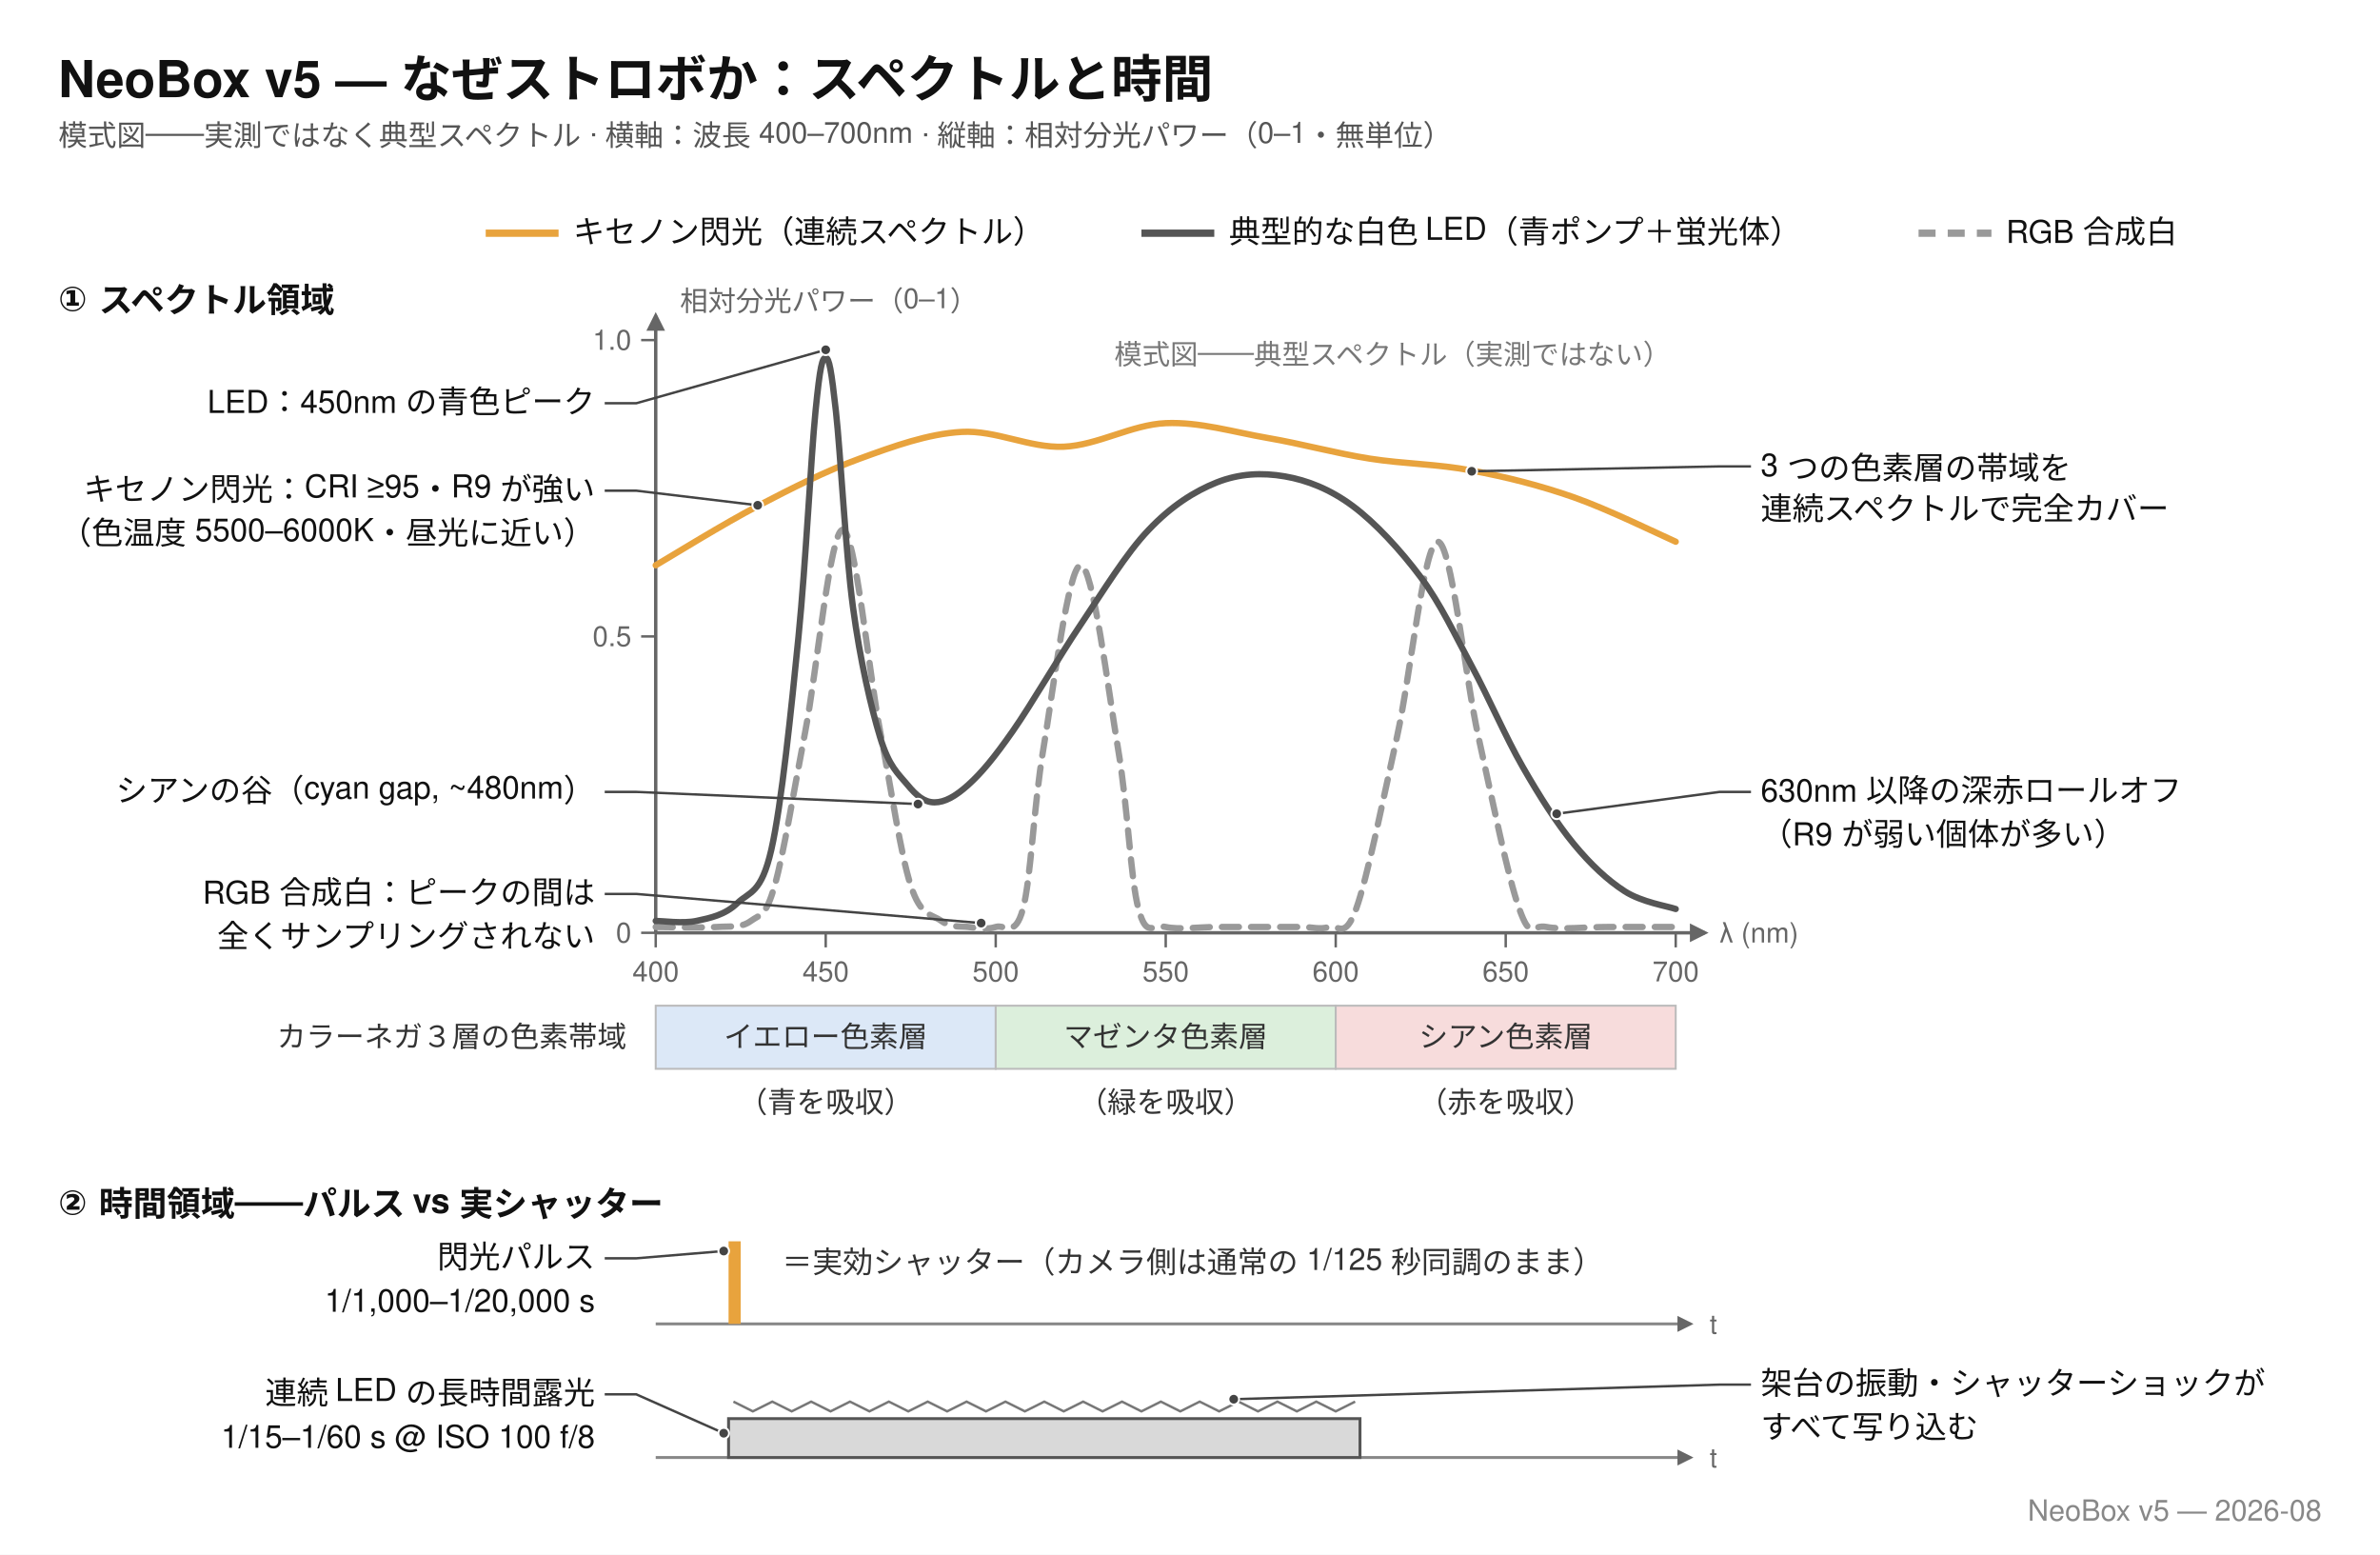
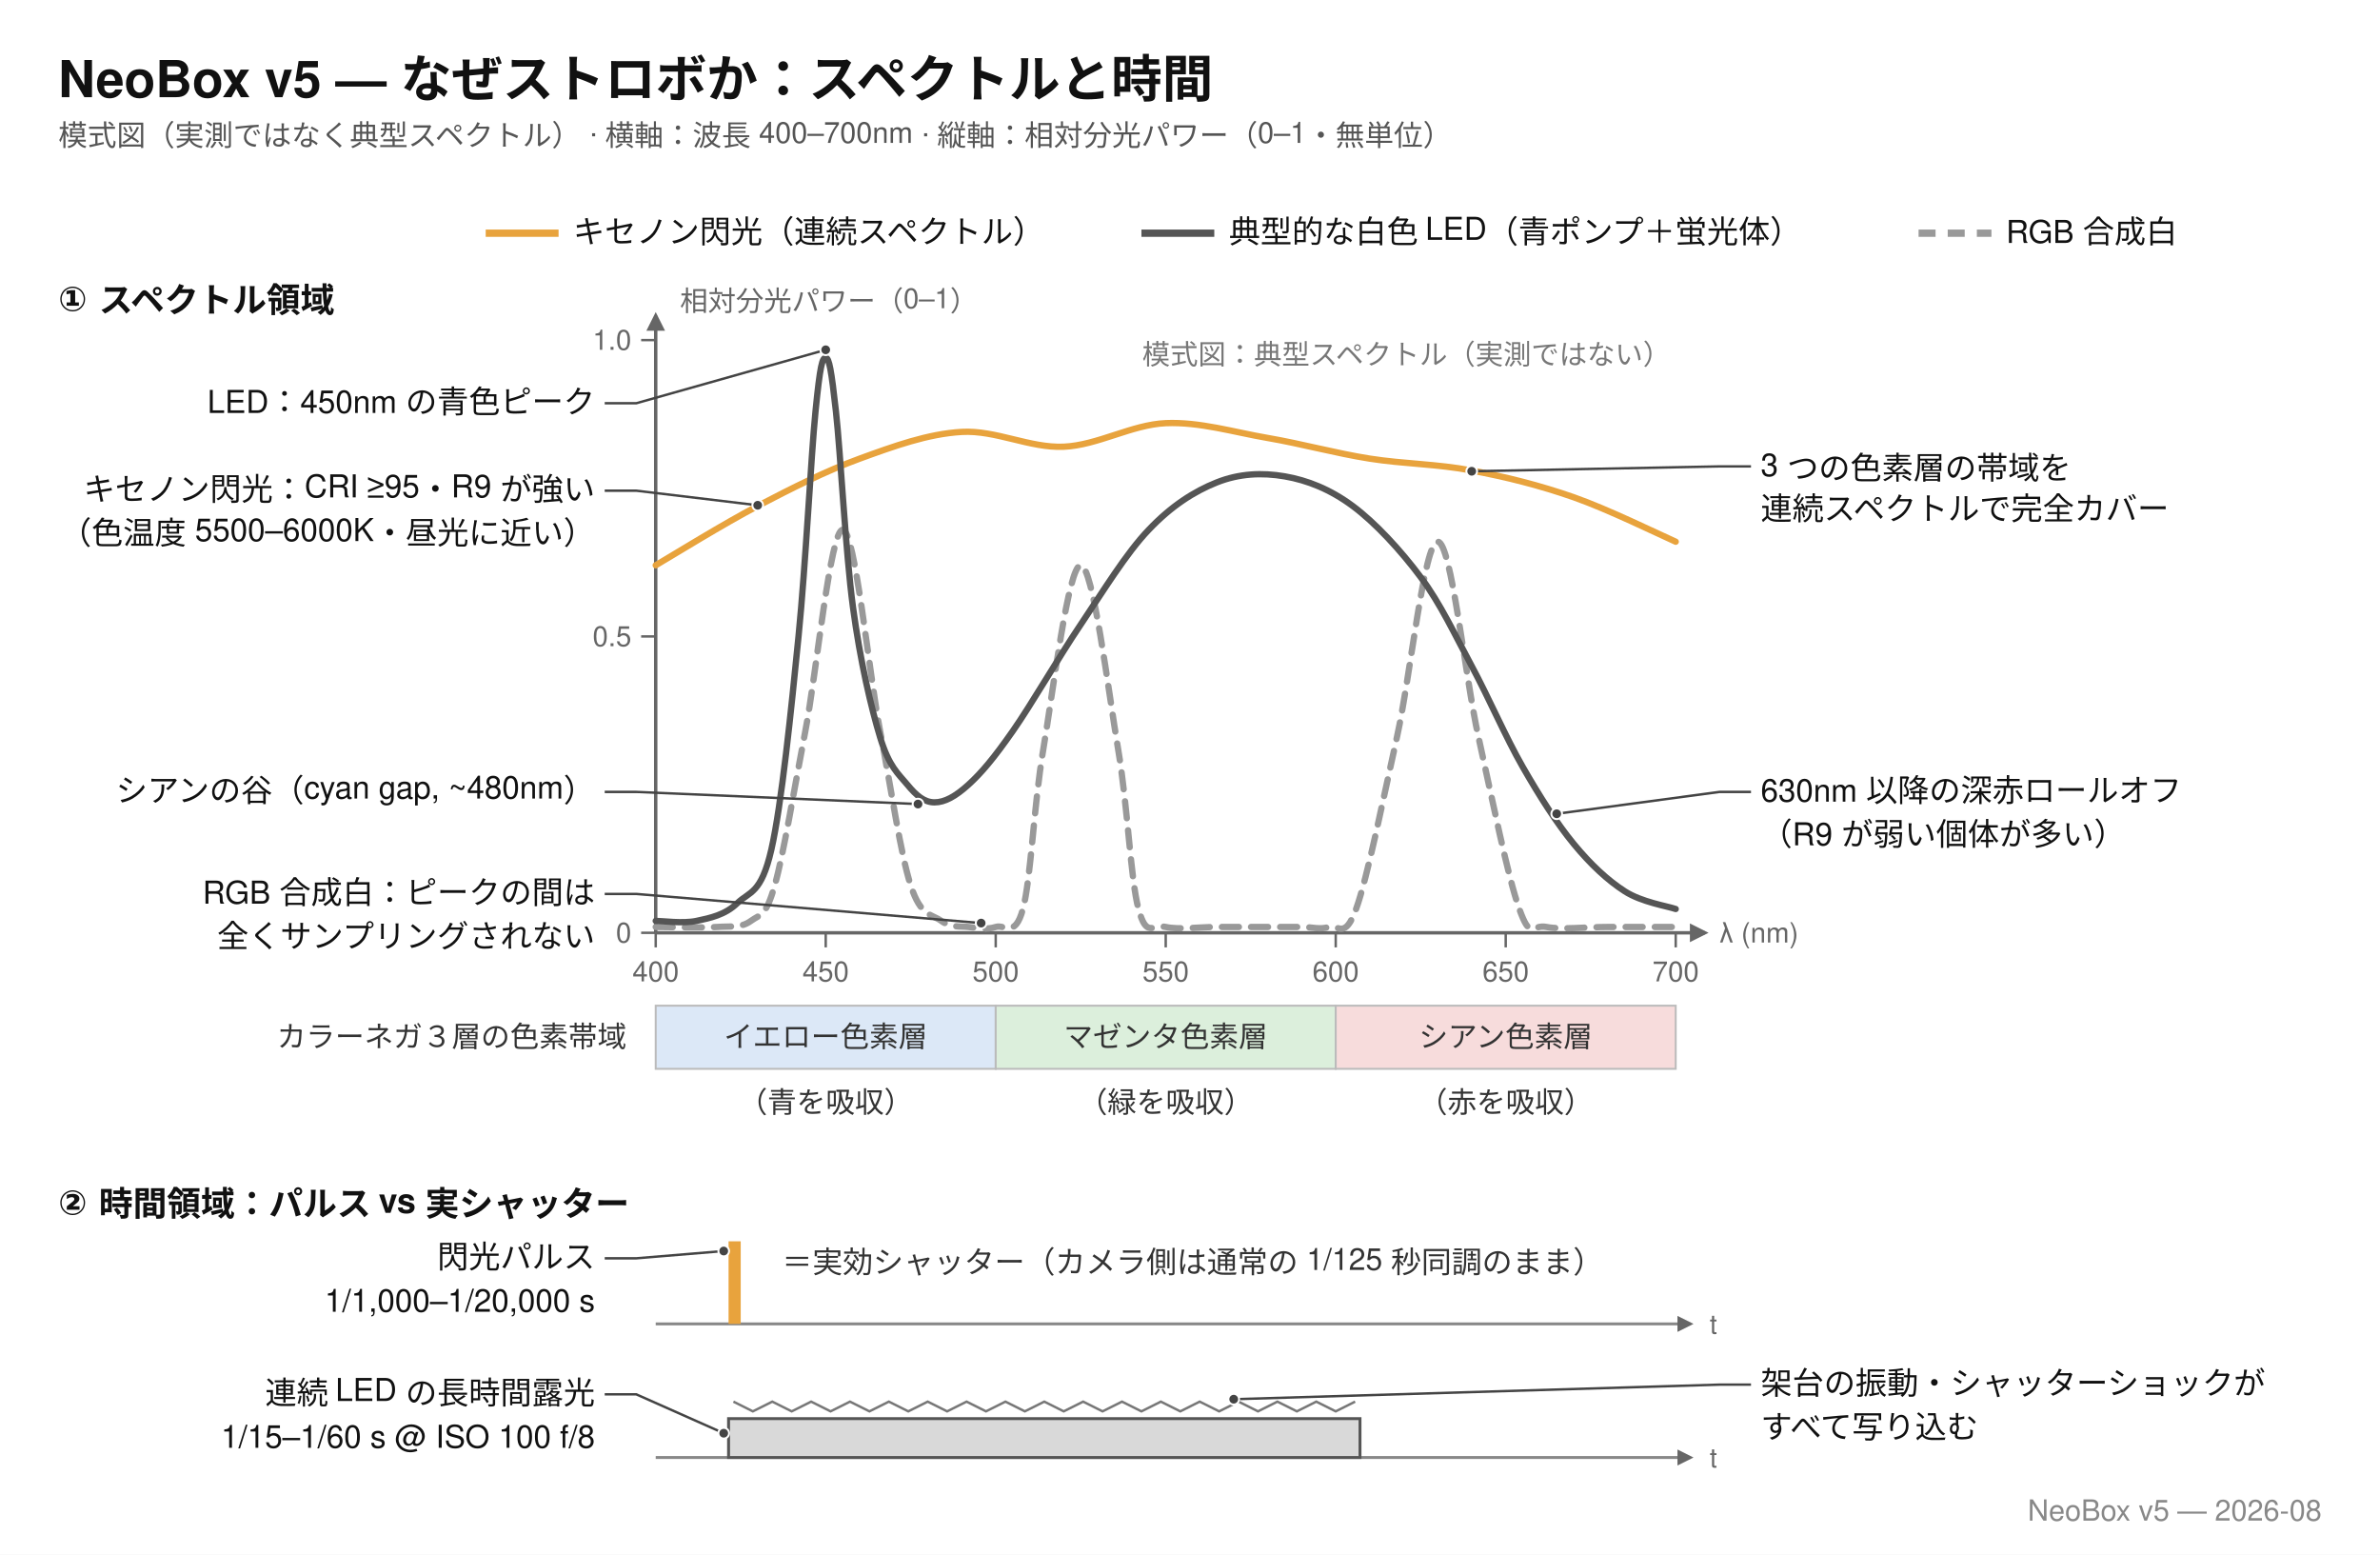
<svg xmlns="http://www.w3.org/2000/svg" width="980" height="640" viewBox="0 0 980 640" font-family="Helvetica, Arial, sans-serif">
  <rect width="980" height="640" fill="#ffffff" />
  <defs>
    <marker id="mg" viewBox="0 0 10 10" refX="8" refY="5" markerWidth="5.5" markerHeight="5.5" orient="auto">
      <path d="M0,0 L10,5 L0,10 z" fill="#666" />
    </marker>
  </defs>
  <text x="24" y="40" font-size="21" fill="#111" font-weight="bold">NeoBox v5 — なぜストロボか：スペクトルと時間</text>
-   <text x="24" y="60" font-size="12" fill="#555">模式図——実測ではなく典型スペクトル · 横軸：波長 400–700nm · 縦軸：相対分光パワー（0–1・無単位）</text>
+   <text x="24" y="60" font-size="12" fill="#555">模式図（実測ではなく典型スペクトル） · 横軸：波長 400–700nm · 縦軸：相対分光パワー（0–1・無単位）</text>
  <line x1="200" y1="96" x2="230" y2="96" stroke="#e8a33d" stroke-width="3" />
  <text x="236" y="100" font-size="13" fill="#111">キセノン閃光（連続スペクトル）</text>
  <line x1="470" y1="96" x2="500" y2="96" stroke="#555" stroke-width="3" />
  <text x="506" y="100" font-size="13" fill="#111">典型的な白色 LED（青ポンプ＋蛍光体）</text>
  <line x1="790" y1="96" x2="820" y2="96" stroke="#999" stroke-width="3" stroke-dasharray="7,5" />
  <text x="826" y="100" font-size="13" fill="#111">RGB 合成白</text>
  <text x="24" y="128" font-size="14" fill="#111" font-weight="bold">① スペクトル領域</text>
  <text x="280" y="128" font-size="11.5" fill="#666">相対分光パワー（0–1）</text>
  <line x1="270.0" y1="384.0" x2="702" y2="384.0" stroke="#666" stroke-width="1.4" marker-end="url(#mg)" />
  <line x1="270.0" y1="384.0" x2="270.0" y2="130" stroke="#666" stroke-width="1.4" marker-end="url(#mg)" />
  <text x="708" y="388" font-size="11.5" fill="#666">λ (nm)</text>
  <line x1="270.0" y1="384.0" x2="270.0" y2="390.0" stroke="#666" stroke-width="1" />
  <text x="270.0" y="404" font-size="11.5" fill="#666" text-anchor="middle">400</text>
  <line x1="340.0" y1="384.0" x2="340.0" y2="390.0" stroke="#666" stroke-width="1" />
  <text x="340.0" y="404" font-size="11.5" fill="#666" text-anchor="middle">450</text>
  <line x1="410.0" y1="384.0" x2="410.0" y2="390.0" stroke="#666" stroke-width="1" />
  <text x="410.0" y="404" font-size="11.5" fill="#666" text-anchor="middle">500</text>
  <line x1="480.0" y1="384.0" x2="480.0" y2="390.0" stroke="#666" stroke-width="1" />
  <text x="480.0" y="404" font-size="11.5" fill="#666" text-anchor="middle">550</text>
  <line x1="550.0" y1="384.0" x2="550.0" y2="390.0" stroke="#666" stroke-width="1" />
  <text x="550.0" y="404" font-size="11.5" fill="#666" text-anchor="middle">600</text>
  <line x1="620.0" y1="384.0" x2="620.0" y2="390.0" stroke="#666" stroke-width="1" />
  <text x="620.0" y="404" font-size="11.5" fill="#666" text-anchor="middle">650</text>
  <line x1="690.0" y1="384.0" x2="690.0" y2="390.0" stroke="#666" stroke-width="1" />
  <text x="690.0" y="404" font-size="11.5" fill="#666" text-anchor="middle">700</text>
  <line x1="264.0" y1="384.0" x2="270.0" y2="384.0" stroke="#666" stroke-width="1" />
  <text x="260.0" y="388.0" font-size="11.5" fill="#666" text-anchor="end">0</text>
  <line x1="264.0" y1="262.0" x2="270.0" y2="262.0" stroke="#666" stroke-width="1" />
  <text x="260.0" y="266.0" font-size="11.5" fill="#666" text-anchor="end">0.5</text>
  <line x1="264.0" y1="140.0" x2="270.0" y2="140.0" stroke="#666" stroke-width="1" />
  <text x="260.0" y="144.0" font-size="11.5" fill="#666" text-anchor="end">1.0</text>
  <rect x="270.0" y="414" width="140.0" height="26" fill="#dce8f7" stroke="#bbbbbb" stroke-width="0.8" />
  <text x="340.0" y="431" font-size="12" fill="#333" text-anchor="middle">イエロー色素層</text>
  <text x="340.0" y="458" font-size="12" fill="#333" text-anchor="middle">（青を吸収）</text>
  <rect x="410.0" y="414" width="140.0" height="26" fill="#dcefdc" stroke="#bbbbbb" stroke-width="0.8" />
  <text x="480.0" y="431" font-size="12" fill="#333" text-anchor="middle">マゼンタ色素層</text>
  <text x="480.0" y="458" font-size="12" fill="#333" text-anchor="middle">（緑を吸収）</text>
  <rect x="550.0" y="414" width="140.0" height="26" fill="#f7dcdc" stroke="#bbbbbb" stroke-width="0.8" />
  <text x="620.0" y="431" font-size="12" fill="#333" text-anchor="middle">シアン色素層</text>
  <text x="620.0" y="458" font-size="12" fill="#333" text-anchor="middle">（赤を吸収）</text>
  <text x="258" y="431" font-size="12" fill="#333" text-anchor="end">カラーネガ３層の色素帯域</text>
  <path d="M270.0,381.6 C274.2,381.6 288.7,382.0 295.2,381.6 C301.7,381.2 305.2,382.0 309.2,379.1 C313.2,376.2 315.3,377.5 319.0,364.5 C322.7,351.5 326.9,325.4 331.6,301.0 C336.3,276.6 341.9,218.1 347.0,218.1 C352.1,218.1 357.7,276.6 362.4,301.0 C367.1,325.4 370.8,351.5 375.0,364.5 C379.2,377.5 383.6,376.2 387.6,379.1 C391.6,382.0 395.1,381.2 398.8,381.6 C402.5,382.0 406.3,382.8 410.0,381.6 C413.7,380.4 417.9,386.4 421.2,374.2 C424.5,362.0 425.6,332.0 429.6,308.4 C433.6,284.8 439.9,232.7 445.0,232.7 C450.1,232.7 456.4,284.8 460.4,308.4 C464.4,332.0 465.5,362.0 468.8,374.2 C472.1,386.4 474.6,380.4 480.0,381.6 C485.4,382.8 494.0,381.6 501.0,381.6 C508.0,381.6 516.2,381.6 522.0,381.6 C527.8,381.6 531.8,381.6 536.0,381.6 C540.2,381.6 543.5,382.8 547.2,381.6 C550.9,380.4 553.7,387.2 558.4,374.2 C563.1,361.2 569.6,328.7 575.2,303.5 C580.8,278.3 586.4,223.0 592.0,223.0 C597.6,223.0 603.2,278.3 608.8,303.5 C614.4,328.7 620.9,361.2 625.6,374.2 C630.3,387.2 630.7,380.4 636.8,381.6 C642.9,382.8 653.1,381.6 662.0,381.6 C670.9,381.6 685.3,381.6 690.0,381.6" fill="none" stroke="#999" stroke-width="2.6" stroke-linecap="round" stroke-dasharray="7,5" />
  <path d="M270.0,232.7 C277.0,228.6 298.0,215.6 312.0,208.3 C326.0,201.0 340.0,193.9 354.0,188.8 C368.0,183.7 382.0,178.6 396.0,177.8 C410.0,177.0 424.0,184.5 438.0,183.9 C452.0,183.3 466.0,174.8 480.0,174.2 C494.0,173.6 508.0,177.9 522.0,180.3 C536.0,182.7 550.0,186.6 564.0,188.8 C578.0,191.0 592.0,191.0 606.0,193.7 C620.0,196.3 634.0,199.8 648.0,204.7 C662.0,209.6 683.0,219.9 690.0,223.0" fill="none" stroke="#e8a33d" stroke-width="2.6" stroke-linecap="round" />
  <path d="M270.0,379.1 C272.8,379.1 281.2,380.3 286.8,379.1 C292.4,377.9 298.5,376.7 303.6,371.8 C308.7,366.9 313.4,368.1 317.6,349.8 C321.8,331.5 325.8,292.1 328.8,262.0 C331.8,231.9 333.9,188.4 335.8,169.3 C337.7,150.2 338.6,147.3 340.0,147.3 C341.4,147.3 342.3,152.2 344.2,169.3 C346.1,186.4 348.2,227.4 351.2,249.8 C354.2,272.2 358.7,291.3 362.4,303.5 C366.1,315.7 369.9,318.5 373.6,323.0 C377.3,327.5 380.6,330.3 384.8,330.3 C389.0,330.3 393.4,327.9 398.8,323.0 C404.2,318.1 409.3,312.0 417.0,301.0 C424.7,290.0 435.7,270.9 445.0,257.1 C454.3,243.3 463.7,227.8 473.0,218.1 C482.3,208.3 491.7,202.3 501.0,198.6 C510.3,194.9 519.7,194.5 529.0,196.1 C538.3,197.7 547.7,201.4 557.0,208.3 C566.3,215.2 576.8,226.6 585.0,237.6 C593.2,248.6 599.0,261.2 606.0,274.2 C613.0,287.2 620.0,303.5 627.0,315.7 C634.0,327.9 641.0,338.9 648.0,347.4 C655.0,355.9 662.0,362.4 669.0,366.9 C676.0,371.4 686.5,373.0 690.0,374.2" fill="none" stroke="#555" stroke-width="2.6" stroke-linecap="round" />
-   <text x="688" y="150" font-size="11.5" fill="#777" text-anchor="end">模式図——典型スペクトル（実測ではない）</text>
+   <text x="688" y="150" font-size="11.5" fill="#777" text-anchor="end">模式図：典型スペクトル（実測ではない）</text>
  <text x="245" y="170" font-size="13" fill="#111" text-anchor="end">LED：450nm の青色ピーク</text>
  <polyline points="249,166 262,166 340,144" fill="none" stroke="#444" stroke-width="1" />
  <circle cx="340" cy="144" r="2.2" fill="#444" stroke="#ffffff" stroke-width="0.8" />
  <text x="245" y="206" font-size="13" fill="#111" text-anchor="end">キセノン閃光：CRI ≥95・R9 が強い</text>
  <text x="245" y="224" font-size="13" fill="#111" text-anchor="end">（色温度 5500–6000K・昼光に近い）</text>
  <polyline points="249,202 262,202 312,208" fill="none" stroke="#444" stroke-width="1" />
  <circle cx="312" cy="208" r="2.2" fill="#444" stroke="#ffffff" stroke-width="0.8" />
  <text x="245" y="330" font-size="13" fill="#111" text-anchor="end">シアンの谷（cyan gap, ~480nm）</text>
  <polyline points="249,326 262,326 378,331" fill="none" stroke="#444" stroke-width="1" />
  <circle cx="378" cy="331" r="2.2" fill="#444" stroke="#ffffff" stroke-width="0.8" />
  <text x="245" y="372" font-size="13" fill="#111" text-anchor="end">RGB 合成白：ピークの間は</text>
  <text x="245" y="390" font-size="13" fill="#111" text-anchor="end">全くサンプリングされない</text>
  <polyline points="249,368 262,368 404,380" fill="none" stroke="#444" stroke-width="1" />
  <circle cx="404" cy="380" r="2.2" fill="#444" stroke="#ffffff" stroke-width="0.8" />
  <text x="725" y="196" font-size="13" fill="#111">3 つの色素層の帯域を</text>
  <text x="725" y="214" font-size="13" fill="#111">連続スペクトルで完全カバー</text>
  <polyline points="721,192 708,192 606,194" fill="none" stroke="#444" stroke-width="1" />
  <circle cx="606" cy="194" r="2.2" fill="#444" stroke="#ffffff" stroke-width="0.8" />
  <text x="725" y="330" font-size="13" fill="#111">630nm 以降の深赤ロールオフ</text>
  <text x="725" y="348" font-size="13" fill="#111">（R9 が弱い個体が多い）</text>
  <polyline points="721,326 708,326 641,335" fill="none" stroke="#444" stroke-width="1" />
  <circle cx="641" cy="335" r="2.2" fill="#444" stroke="#ffffff" stroke-width="0.8" />
-   <text x="24" y="500" font-size="14" fill="#111" font-weight="bold">② 時間領域——パルス vs 実シャッター</text>
+   <text x="24" y="500" font-size="14" fill="#111" font-weight="bold">② 時間領域：パルス vs 実シャッター</text>
  <line x1="270" y1="545" x2="696" y2="545" stroke="#888" stroke-width="1.2" marker-end="url(#mg)" />
  <text x="704" y="549" font-size="11" fill="#666">t</text>
  <rect x="300" y="511" width="5" height="34" fill="#e8a33d" />
  <text x="322" y="524" font-size="12.5" fill="#333">＝実効シャッター（カメラ側は通常の 1/125 秒同調のまま）</text>
  <text x="245" y="522" font-size="13" fill="#111" text-anchor="end">閃光パルス</text>
  <text x="245" y="540" font-size="13" fill="#111" text-anchor="end">1/1,000–1/20,000 s</text>
  <polyline points="249,518 262,518 298,515" fill="none" stroke="#444" stroke-width="1" />
  <circle cx="298" cy="515" r="2.2" fill="#444" stroke="#ffffff" stroke-width="0.8" />
  <line x1="270" y1="600" x2="696" y2="600" stroke="#888" stroke-width="1.2" marker-end="url(#mg)" />
  <text x="704" y="604" font-size="11" fill="#666">t</text>
  <rect x="300" y="584" width="260" height="16" fill="#d9d9d9" stroke="#555" stroke-width="1.2" />
  <polyline points="302,577 310,581 318,577 326,581 334,577 342,581 350,577 358,581 366,577 374,581 382,577 390,581 398,577 406,581 414,577 422,581 430,577 438,581 446,577 454,581 462,577 470,581 478,577 486,581 494,577 502,581 510,577 518,581 526,577 534,581 542,577 550,581 558,577" fill="none" stroke="#777" stroke-width="1" />
  <text x="245" y="578" font-size="13" fill="#111" text-anchor="end">連続 LED の長時間露光</text>
  <text x="245" y="596" font-size="13" fill="#111" text-anchor="end">1/15–1/60 s @ ISO 100 f/8</text>
  <polyline points="249,574 262,574 298,590" fill="none" stroke="#444" stroke-width="1" />
  <circle cx="298" cy="590" r="2.2" fill="#444" stroke="#ffffff" stroke-width="0.8" />
  <text x="725" y="574" font-size="13" fill="#111">架台の振動・シャッターショックが</text>
  <text x="725" y="592" font-size="13" fill="#111">すべて写り込む</text>
  <polyline points="721,570 708,570 508,576" fill="none" stroke="#444" stroke-width="1" />
  <circle cx="508" cy="576" r="2.2" fill="#444" stroke="#ffffff" stroke-width="0.8" />
  <text x="956" y="626" font-size="12" fill="#888" text-anchor="end">NeoBox v5 — 2026-08</text>
</svg>
